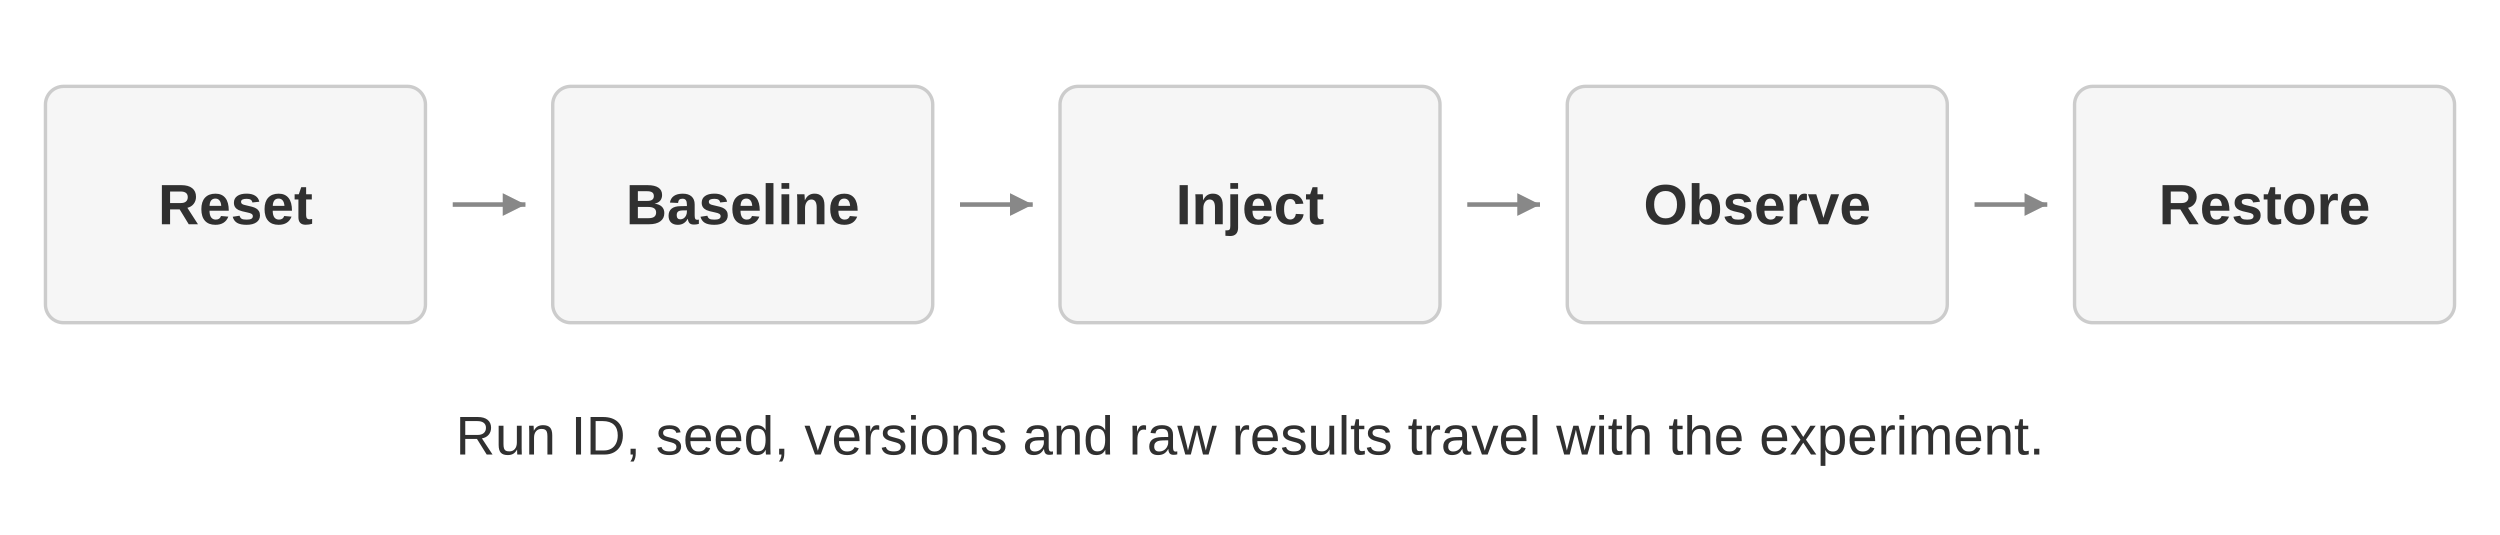
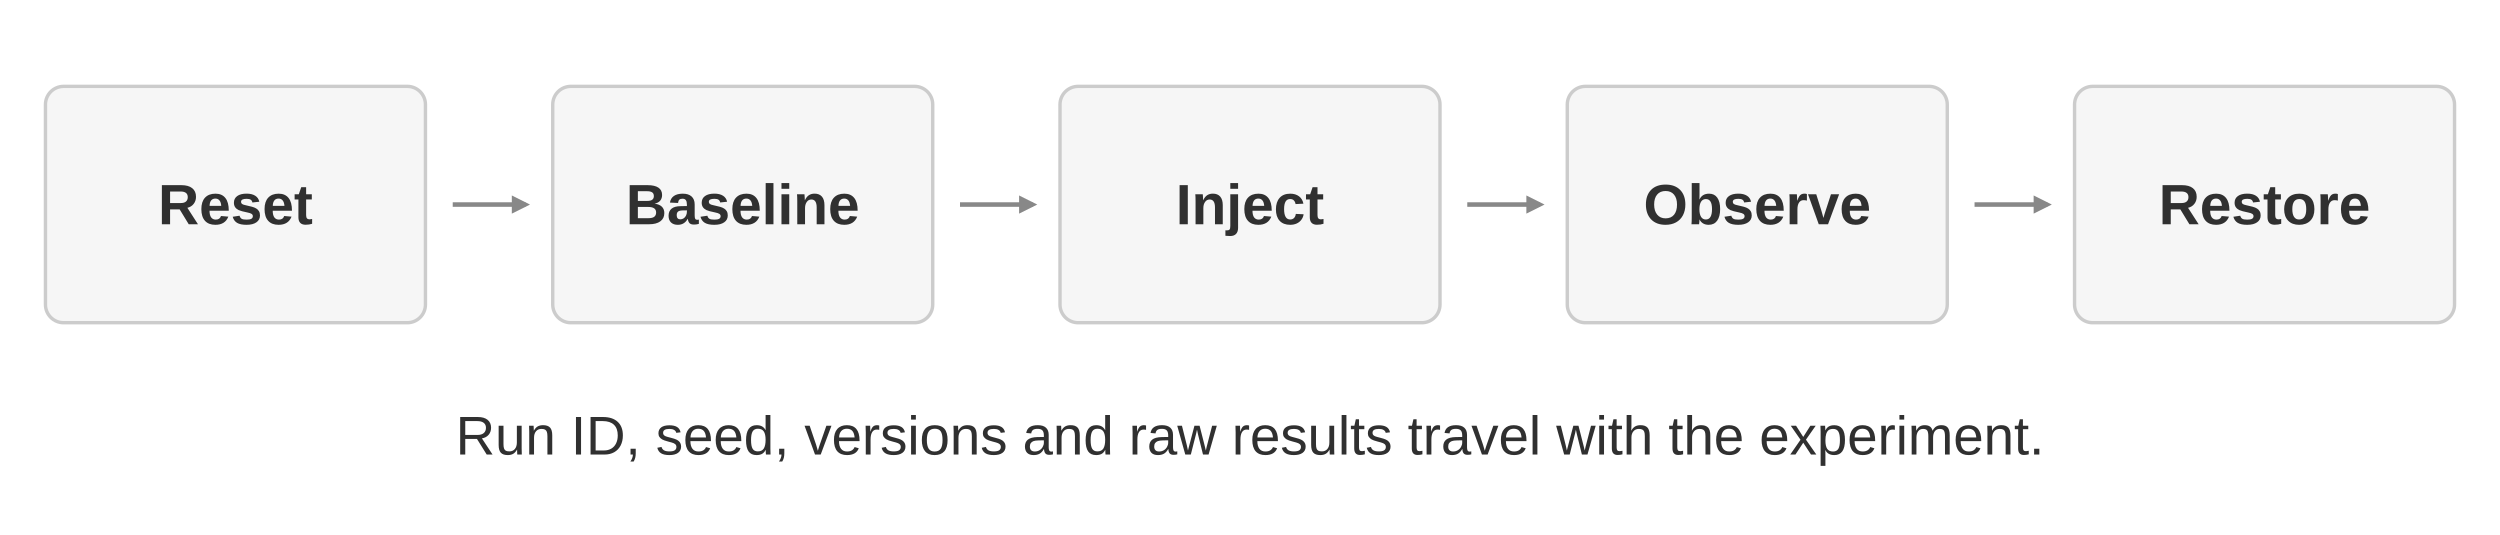
<svg xmlns="http://www.w3.org/2000/svg" width="1100" height="235" viewBox="0 0 1100 235" role="img" aria-label="Run ID, seed, versions and raw results travel with the experiment.">
  <defs>
-     <marker id="arrow" viewBox="0 0 8 8" markerUnits="userSpaceOnUse" markerWidth="10" markerHeight="10" refX="8" refY="4" orient="auto">
-       <path d="M0,0 L8,4 L0,8" fill="#888888" />
+     <marker id="arrow" viewBox="-1 -1 10 10" markerUnits="userSpaceOnUse" markerWidth="10" markerHeight="10" refX="6" refY="4" orient="auto">
+       <path d="M0,0 L8,4 L0,8 Z" fill="#888888" />
    </marker>
-     <marker id="arrow-grey" viewBox="0 0 8 8" markerUnits="userSpaceOnUse" markerWidth="10" markerHeight="10" refX="8" refY="4" orient="auto">
-       <path d="M0,0 L8,4 L0,8" fill="#888888" />
+     <marker id="arrow-grey" viewBox="-1 -1 10 10" markerUnits="userSpaceOnUse" markerWidth="10" markerHeight="10" refX="6" refY="4" orient="auto">
+       <path d="M0,0 L8,4 L0,8 Z" fill="#888888" />
    </marker>
  </defs>
  <g font-family="Arial, Liberation Sans, sans-serif">
    <rect x="20.0" y="38" width="167.2" height="104" rx="8" fill="#f6f6f6" stroke="#cccccc" stroke-width="1.5" />
    <text dominant-baseline="central" x="103.6" y="90.0" font-size="25" text-anchor="middle" fill="#303030" font-weight="700">Reset</text>
    <path d="M199.2,90 L231.2,90" fill="none" stroke="#888888" stroke-width="2" marker-end="url(#arrow-grey)" />
    <rect x="243.2" y="38" width="167.2" height="104" rx="8" fill="#f6f6f6" stroke="#cccccc" stroke-width="1.5" />
    <text dominant-baseline="central" x="326.8" y="90.0" font-size="25" text-anchor="middle" fill="#303030" font-weight="700">Baseline</text>
    <path d="M422.4,90 L454.4,90" fill="none" stroke="#888888" stroke-width="2" marker-end="url(#arrow-grey)" />
    <rect x="466.4" y="38" width="167.2" height="104" rx="8" fill="#f6f6f6" stroke="#cccccc" stroke-width="1.5" />
    <text dominant-baseline="central" x="550.0" y="90.0" font-size="25" text-anchor="middle" fill="#303030" font-weight="700">Inject</text>
    <path d="M645.6,90 L677.6,90" fill="none" stroke="#888888" stroke-width="2" marker-end="url(#arrow-grey)" />
    <rect x="689.6" y="38" width="167.2" height="104" rx="8" fill="#f6f6f6" stroke="#cccccc" stroke-width="1.5" />
    <text dominant-baseline="central" x="773.2" y="90.0" font-size="25" text-anchor="middle" fill="#303030" font-weight="700">Observe</text>
    <path d="M868.8,90 L900.8,90" fill="none" stroke="#888888" stroke-width="2" marker-end="url(#arrow-grey)" />
    <rect x="912.8" y="38" width="167.2" height="104" rx="8" fill="#f6f6f6" stroke="#cccccc" stroke-width="1.5" />
    <text dominant-baseline="central" x="996.4" y="90.0" font-size="25" text-anchor="middle" fill="#303030" font-weight="700">Restore</text>
    <text x="550" y="200" font-size="24" text-anchor="middle" fill="#303030" font-weight="400">Run ID, seed, versions and raw results travel with the experiment.</text>
  </g>
</svg>
